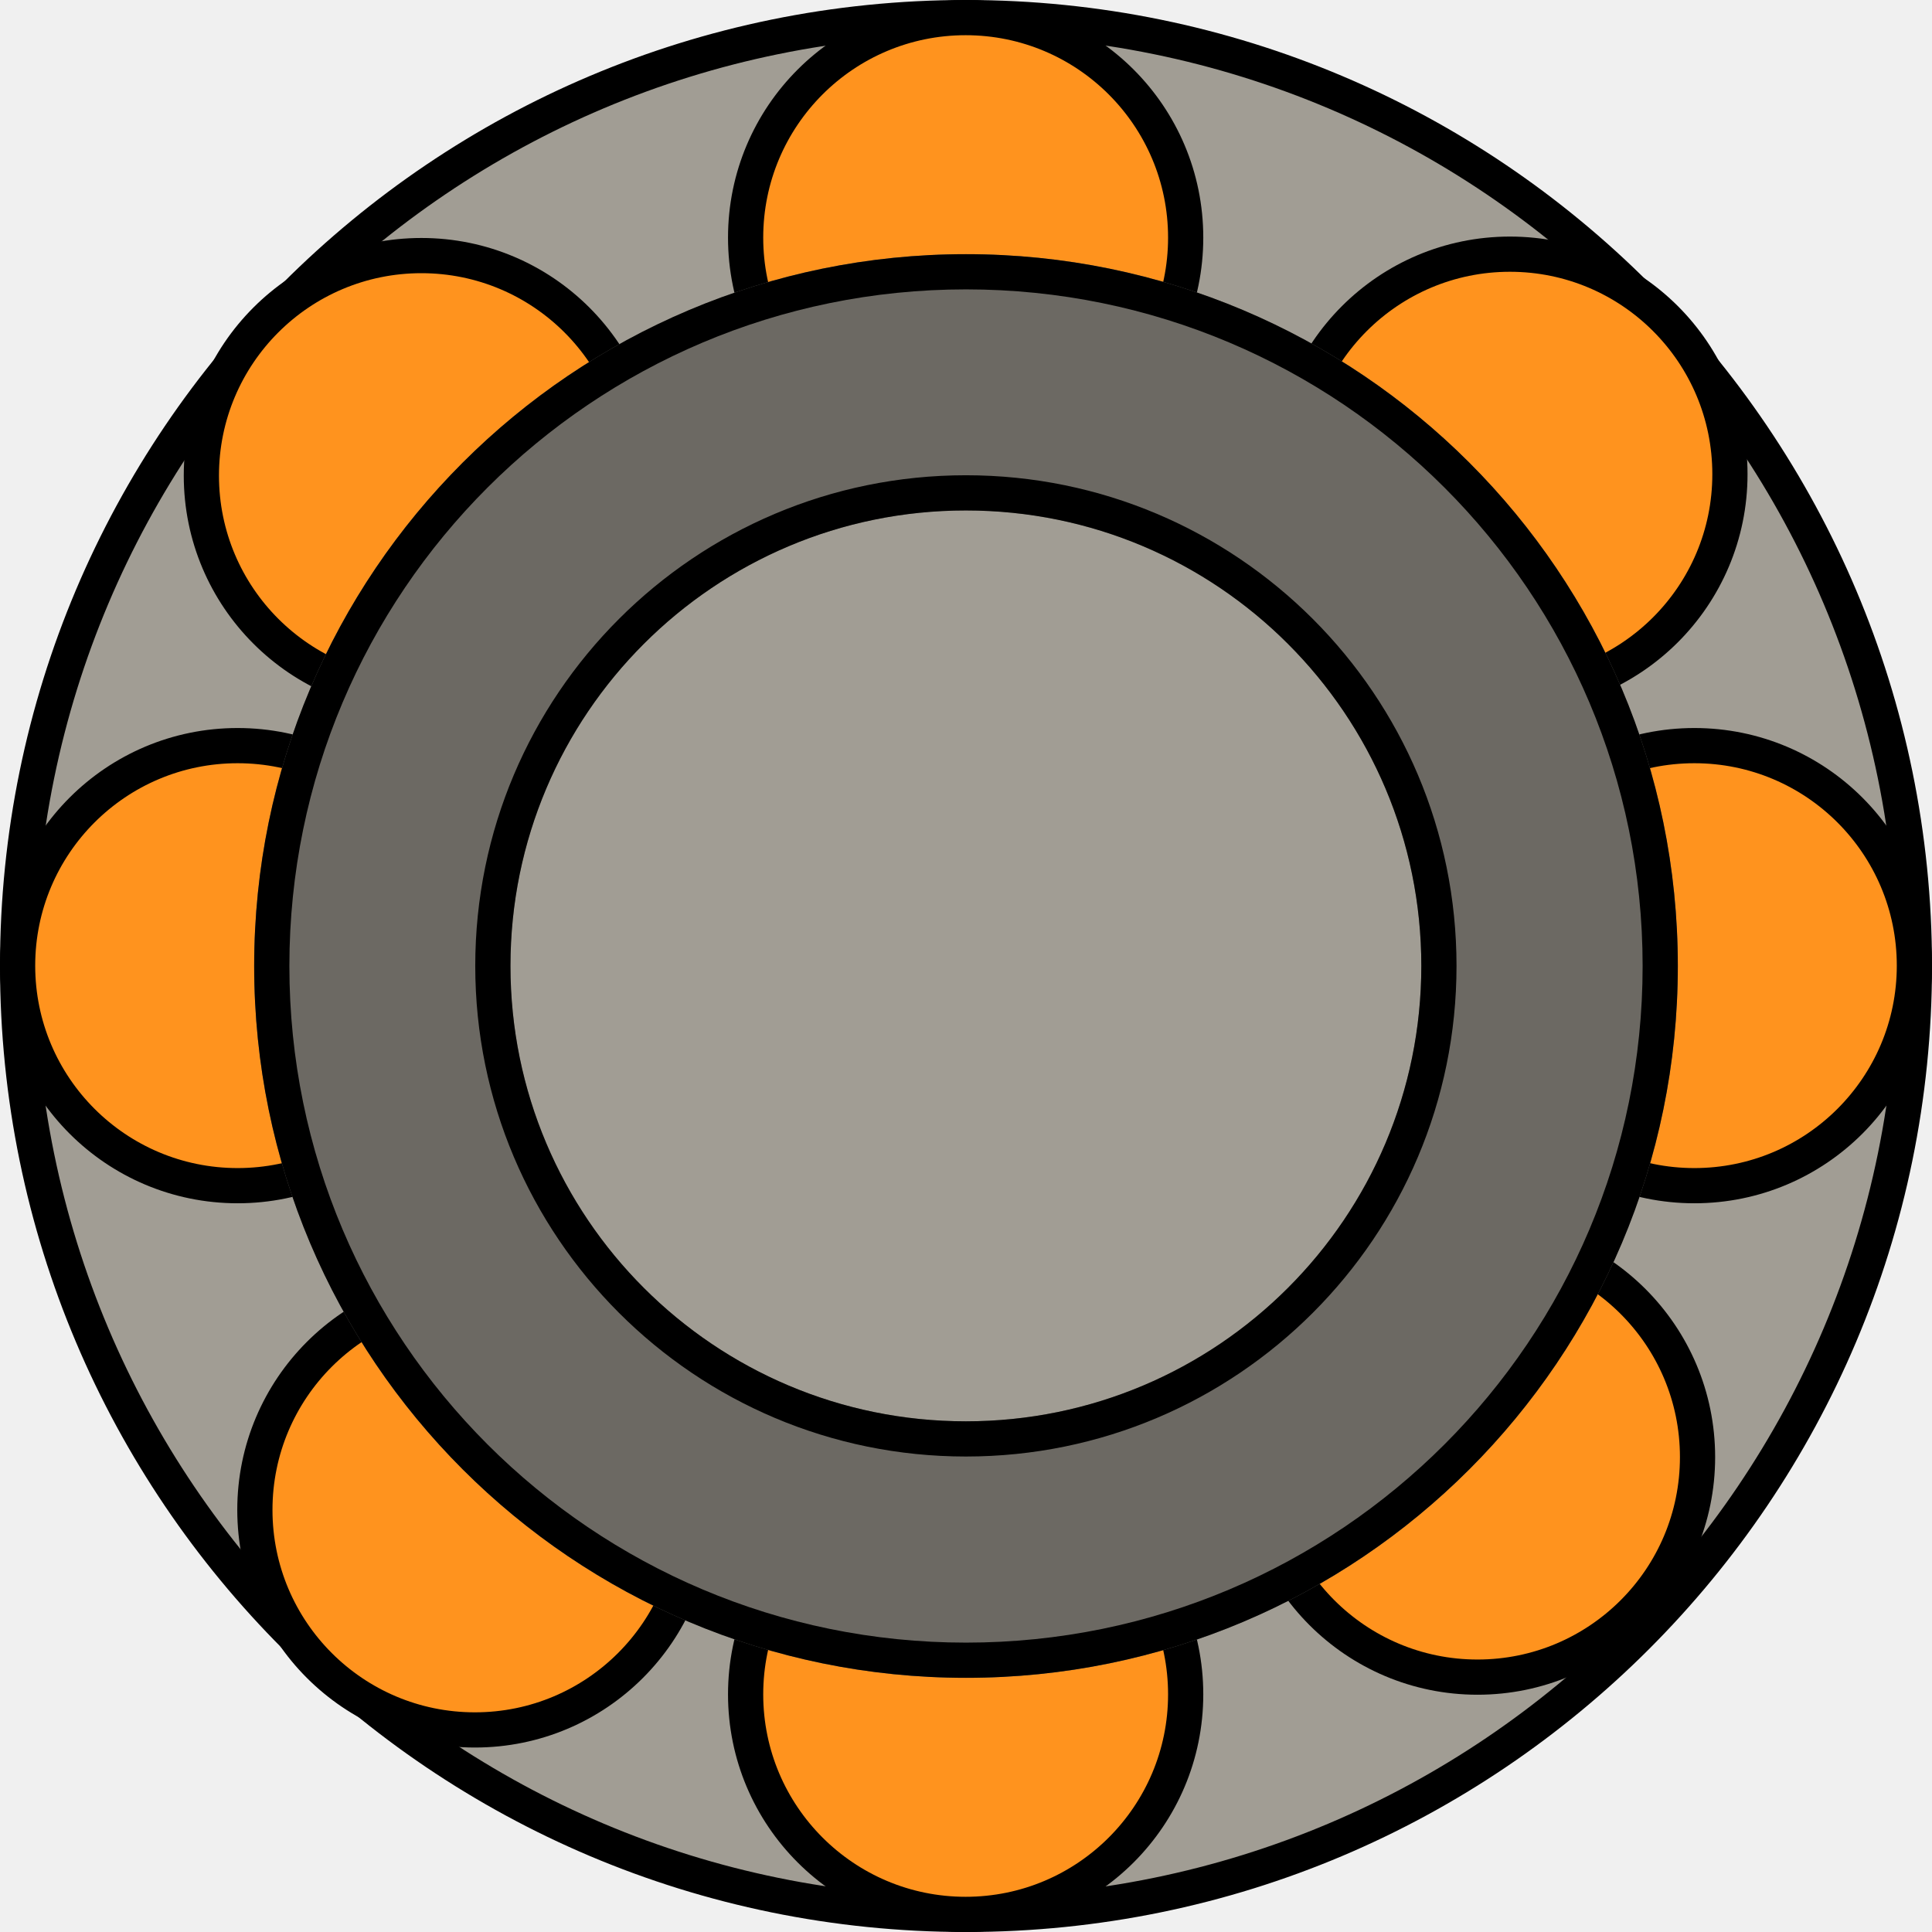
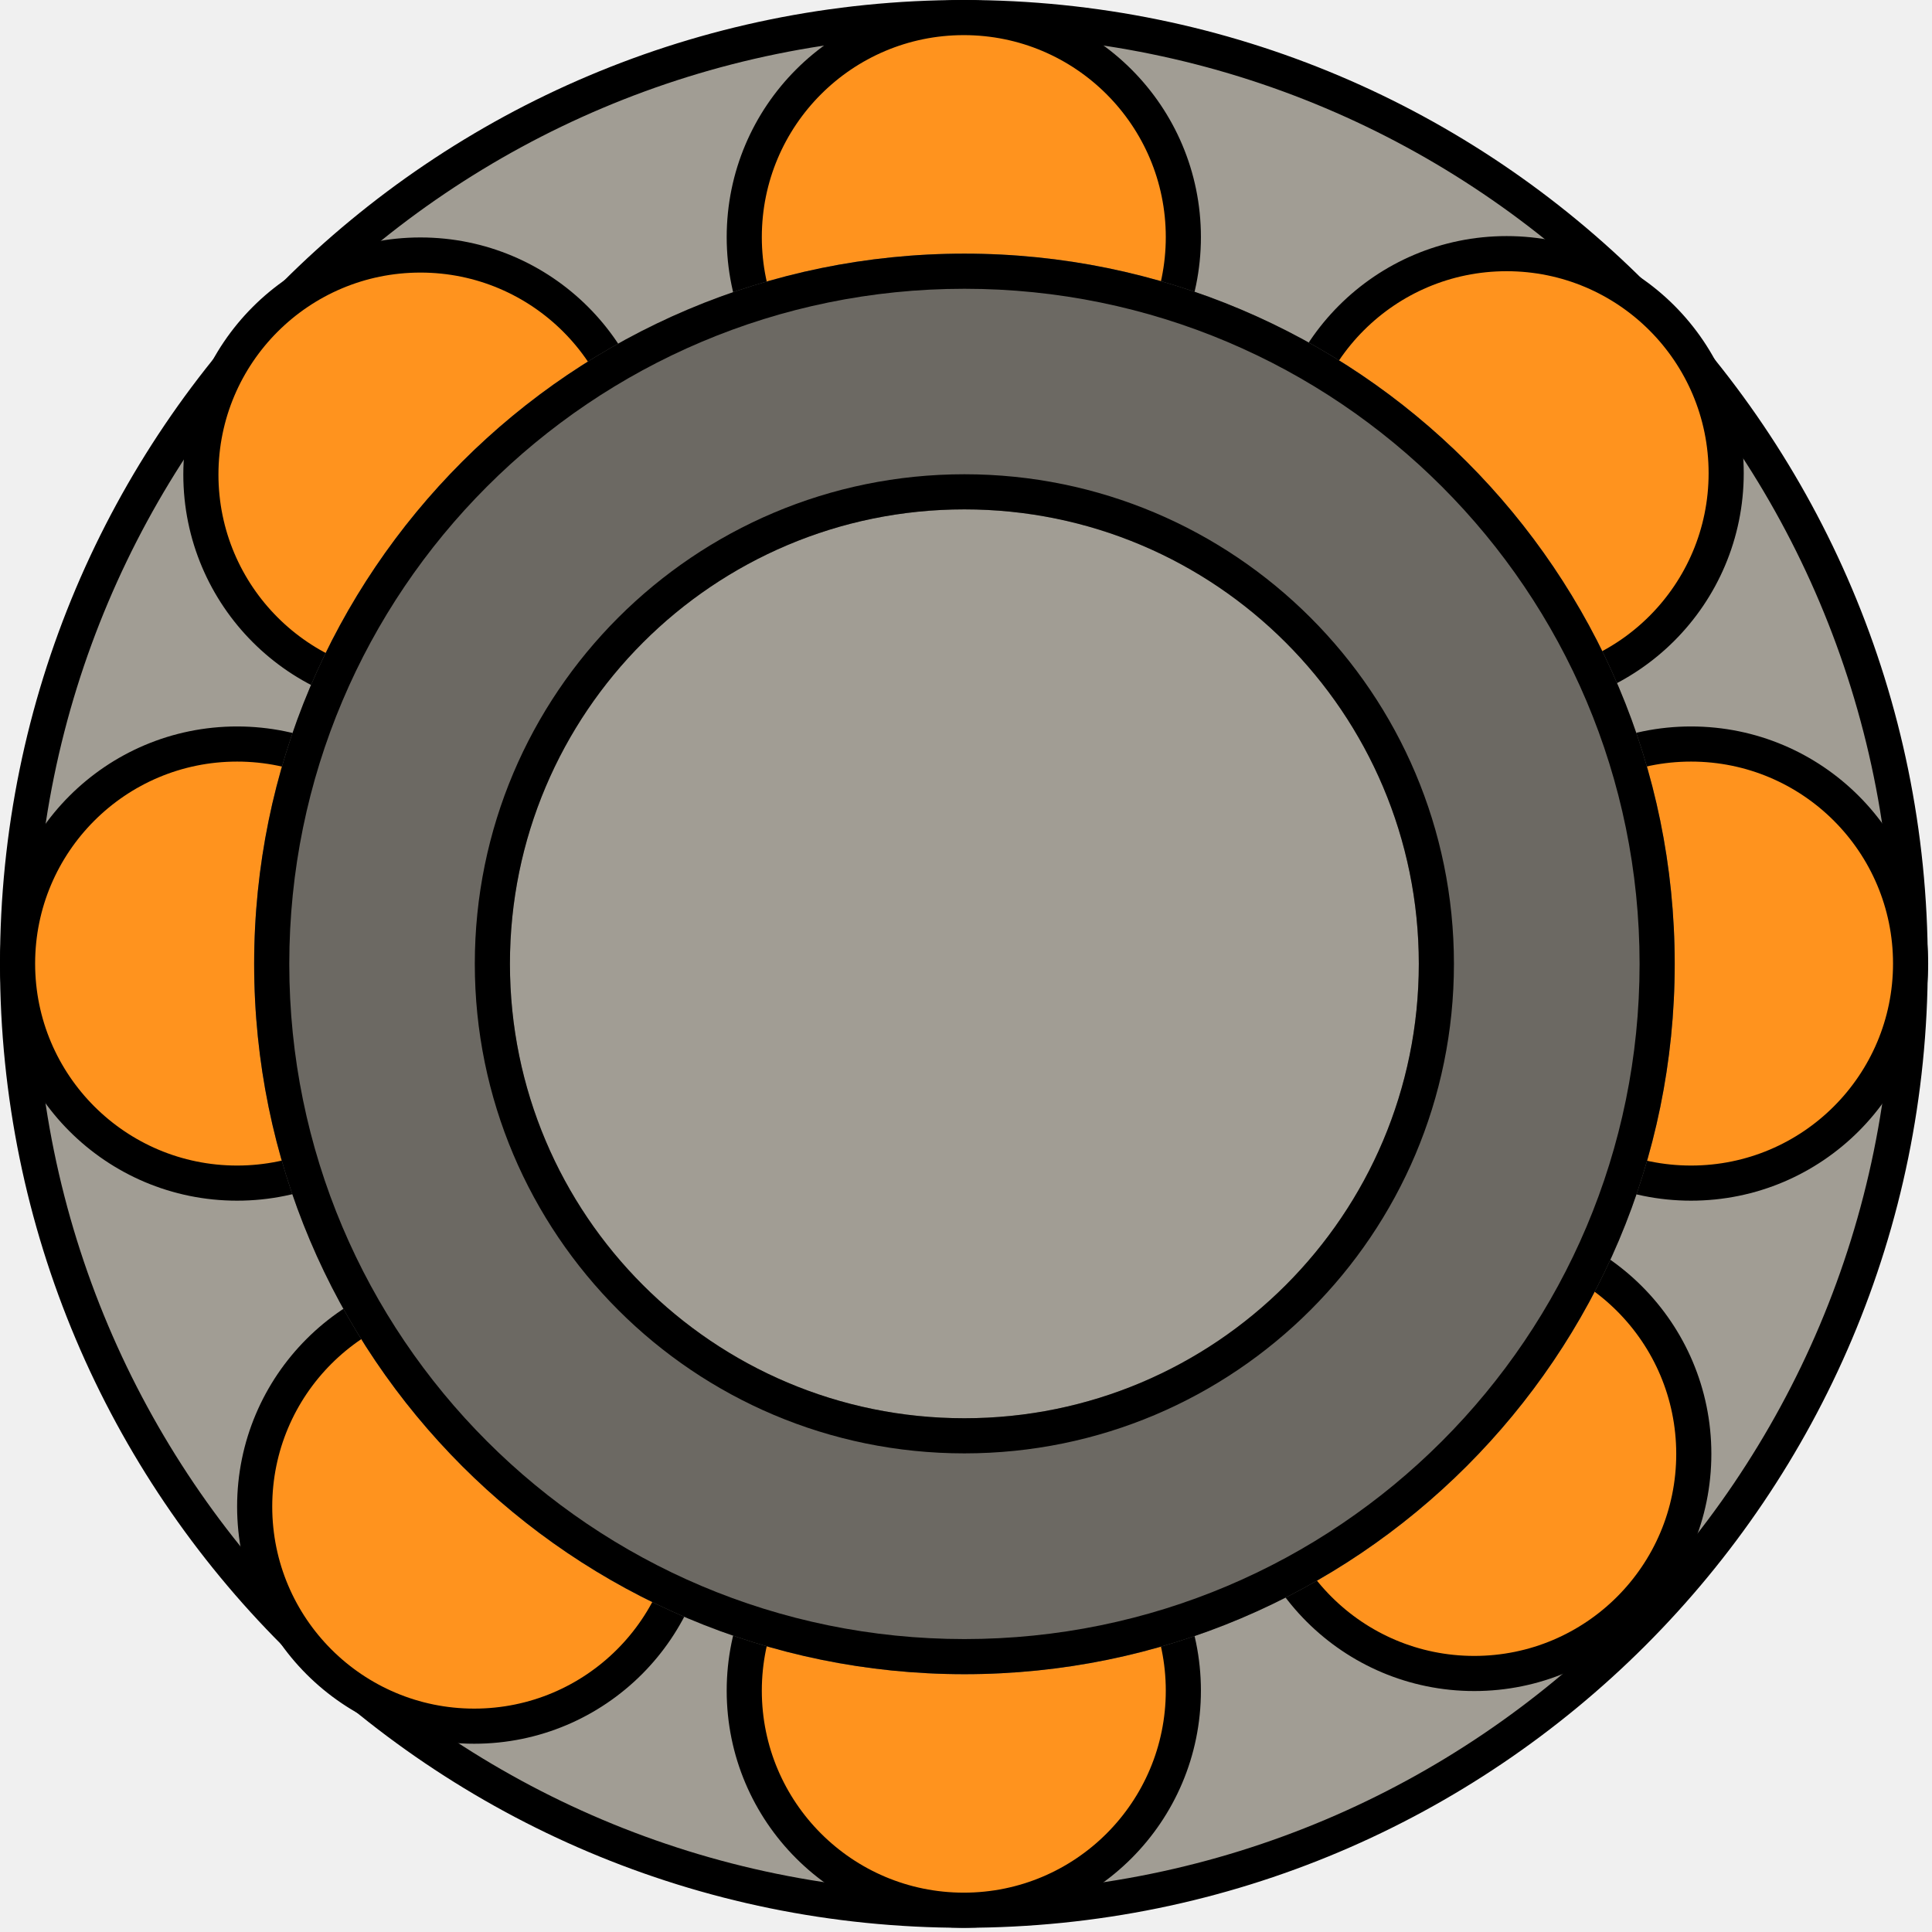
- <svg xmlns="http://www.w3.org/2000/svg" width="2744" height="2744" viewBox="0 0 2744 2744" fill="none">
-   <circle cx="1372" cy="1372" r="1347" fill="#A19D94" stroke="black" stroke-width="50" />
-   <circle cx="1371.5" cy="2406.5" r="312.5" fill="#FF931E" stroke="black" stroke-width="50" />
-   <circle cx="2098.5" cy="2069.5" r="312.5" fill="#FF931E" stroke="black" stroke-width="50" />
-   <circle cx="2144.5" cy="673.5" r="312.5" fill="#FF931E" stroke="black" stroke-width="50" />
-   <circle cx="598.5" cy="675.5" r="312.5" fill="#FF931E" stroke="black" stroke-width="50" />
-   <circle cx="674.5" cy="2144.5" r="312.5" fill="#FF931E" stroke="black" stroke-width="50" />
-   <circle cx="1371.5" cy="337.5" r="312.5" fill="#FF931E" stroke="black" stroke-width="50" />
-   <circle cx="2406.5" cy="1371.5" r="312.5" fill="#FF931E" stroke="black" stroke-width="50" />
-   <circle cx="337.5" cy="1371.5" r="312.5" fill="#FF931E" stroke="black" stroke-width="50" />
-   <mask id="path-10-inside-1_126_18" fill="white">
-     <path d="M1372 361C1930.36 361 2383 813.64 2383 1372C2383 1930.36 1930.36 2383 1372 2383C813.64 2383 361 1930.36 361 1372C361 813.64 813.64 361 1372 361ZM1371.84 725C1014.6 725 725 1014.6 725 1371.84C725 1729.08 1014.6 2018.68 1371.84 2018.68C1729.08 2018.68 2018.68 1729.08 2018.68 1371.84C2018.68 1014.6 1729.08 725 1371.84 725Z" />
+ <svg xmlns="http://www.w3.org/2000/svg" width="220" height="220" viewBox="0 0 220 220" fill="none">
+   <circle cx="109.76" cy="109.76" r="107.76" fill="#A19D94" stroke="black" stroke-width="4" />
+   <circle cx="109.75" cy="192.52" r="25" fill="#FF931E" stroke="black" stroke-width="4" />
+   <circle cx="167.875" cy="165.562" r="25" fill="#FF931E" stroke="black" stroke-width="4" />
+   <circle cx="171.562" cy="53.883" r="25" fill="#FF931E" stroke="black" stroke-width="4" />
+   <circle cx="47.875" cy="54.039" r="25" fill="#FF931E" stroke="black" stroke-width="4" />
+   <circle cx="54" cy="171.562" r="25" fill="#FF931E" stroke="black" stroke-width="4" />
+   <circle cx="109.75" cy="27" r="25" fill="#FF931E" stroke="black" stroke-width="4" />
+   <circle cx="192.562" cy="109.723" r="25" fill="#FF931E" stroke="black" stroke-width="4" />
+   <circle cx="27" cy="109.723" r="25" fill="#FF931E" stroke="black" stroke-width="4" />
+   <mask id="path-10-inside-1_149_29" fill="white">
+     <path d="M109.821 28.883C154.49 28.883 190.702 65.094 190.702 109.763C190.702 154.431 154.49 190.643 109.821 190.643C65.153 190.642 28.941 154.431 28.941 109.763C28.942 65.094 65.153 28.883 109.821 28.883ZM109.814 58.004C81.235 58.004 58.067 81.172 58.067 109.751C58.067 138.33 81.235 161.498 109.814 161.498C138.394 161.498 161.562 138.33 161.562 109.751C161.561 81.172 138.394 58.004 109.814 58.004Z" />
  </mask>
-   <path d="M1372 361C1930.36 361 2383 813.64 2383 1372C2383 1930.36 1930.36 2383 1372 2383C813.64 2383 361 1930.36 361 1372C361 813.64 813.64 361 1372 361ZM1371.84 725C1014.6 725 725 1014.6 725 1371.84C725 1729.08 1014.6 2018.68 1371.84 2018.68C1729.08 2018.68 2018.68 1729.08 2018.68 1371.84C2018.68 1014.6 1729.08 725 1371.84 725Z" fill="#6C6963" />
-   <path d="M1371.84 725L1371.84 675H1371.84V725ZM725 1371.84L675 1371.84L675 1371.84L725 1371.84ZM1371.84 2018.68L1371.84 2068.68L1371.84 2068.68L1371.84 2018.68ZM2018.68 1371.84L2068.68 1371.84V1371.84H2018.68ZM1372 361V411C1902.75 411 2333 841.254 2333 1372H2383H2433C2433 786.026 1957.97 311 1372 311V361ZM2383 1372H2333C2333 1902.75 1902.75 2333 1372 2333V2383V2433C1957.97 2433 2433 1957.97 2433 1372H2383ZM1372 2383V2333C841.254 2333 411 1902.75 411 1372H361H311C311 1957.97 786.026 2433 1372 2433V2383ZM361 1372H411C411 841.254 841.254 411 1372 411V361V311C786.026 311 311 786.026 311 1372H361ZM1371.84 725V675C986.986 675 675 986.986 675 1371.84H725H775C775 1042.21 1042.21 775 1371.84 775V725ZM725 1371.84L675 1371.84C675 1756.69 986.986 2068.68 1371.84 2068.68V2018.68V1968.68C1042.21 1968.68 775 1701.47 775 1371.84L725 1371.84ZM1371.84 2018.68L1371.84 2068.68C1756.69 2068.68 2068.68 1756.69 2068.68 1371.84L2018.68 1371.84L1968.68 1371.84C1968.68 1701.47 1701.47 1968.68 1371.84 1968.68L1371.84 2018.68ZM2018.68 1371.84H2068.68C2068.68 986.986 1756.69 675 1371.84 675L1371.84 725L1371.84 775C1701.47 775 1968.68 1042.21 1968.68 1371.84H2018.68Z" fill="black" mask="url(#path-10-inside-1_126_18)" />
+   <path d="M109.821 28.883C154.49 28.883 190.702 65.094 190.702 109.763C190.702 154.431 154.49 190.643 109.821 190.643C65.153 190.642 28.941 154.431 28.941 109.763C28.942 65.094 65.153 28.883 109.821 28.883ZM109.814 58.004C81.235 58.004 58.067 81.172 58.067 109.751C58.067 138.33 81.235 161.498 109.814 161.498C138.394 161.498 161.562 138.33 161.562 109.751C161.561 81.172 138.394 58.004 109.814 58.004Z" fill="#6C6963" />
+   <path d="M109.821 28.883V24.883H109.821L109.821 28.883ZM190.702 109.763H194.702V109.763L190.702 109.763ZM109.821 190.643L109.821 194.643H109.821V190.643ZM28.941 109.763L24.941 109.763V109.763H28.941ZM109.814 58.004V54.004H109.814L109.814 58.004ZM58.067 109.751L54.067 109.751V109.751H58.067ZM109.814 161.498L109.814 165.498H109.814V161.498ZM161.562 109.751H165.562V109.751L161.562 109.751ZM109.821 28.883V32.883C152.281 32.883 186.702 67.303 186.702 109.763L190.702 109.763L194.702 109.763C194.702 62.885 156.699 24.883 109.821 24.883V28.883ZM190.702 109.763H186.702C186.702 152.222 152.281 186.643 109.821 186.643V190.643V194.643C156.699 194.643 194.702 156.641 194.702 109.763H190.702ZM109.821 190.643L109.821 186.643C67.362 186.642 32.941 152.222 32.941 109.763H28.941H24.941C24.941 156.641 62.944 194.642 109.821 194.643L109.821 190.643ZM28.941 109.763L32.941 109.763C32.941 67.303 67.362 32.883 109.821 32.883L109.821 28.883L109.821 24.883C62.944 24.883 24.942 62.885 24.941 109.763L28.941 109.763ZM109.814 58.004L109.814 54.004C79.026 54.004 54.067 78.963 54.067 109.751L58.067 109.751L62.067 109.751C62.067 83.381 83.445 62.004 109.814 62.004L109.814 58.004ZM58.067 109.751H54.067C54.067 140.539 79.026 165.498 109.814 165.498L109.814 161.498L109.814 157.498C83.445 157.498 62.067 136.121 62.067 109.751H58.067ZM109.814 161.498V165.498C140.603 165.498 165.562 140.539 165.562 109.751H161.562H157.562C157.562 136.121 136.184 157.498 109.814 157.498V161.498ZM161.562 109.751L165.562 109.751C165.561 78.963 140.603 54.004 109.814 54.004V58.004V62.004C136.184 62.004 157.561 83.381 157.562 109.751L161.562 109.751Z" fill="black" mask="url(#path-10-inside-1_149_29)" />
</svg>
